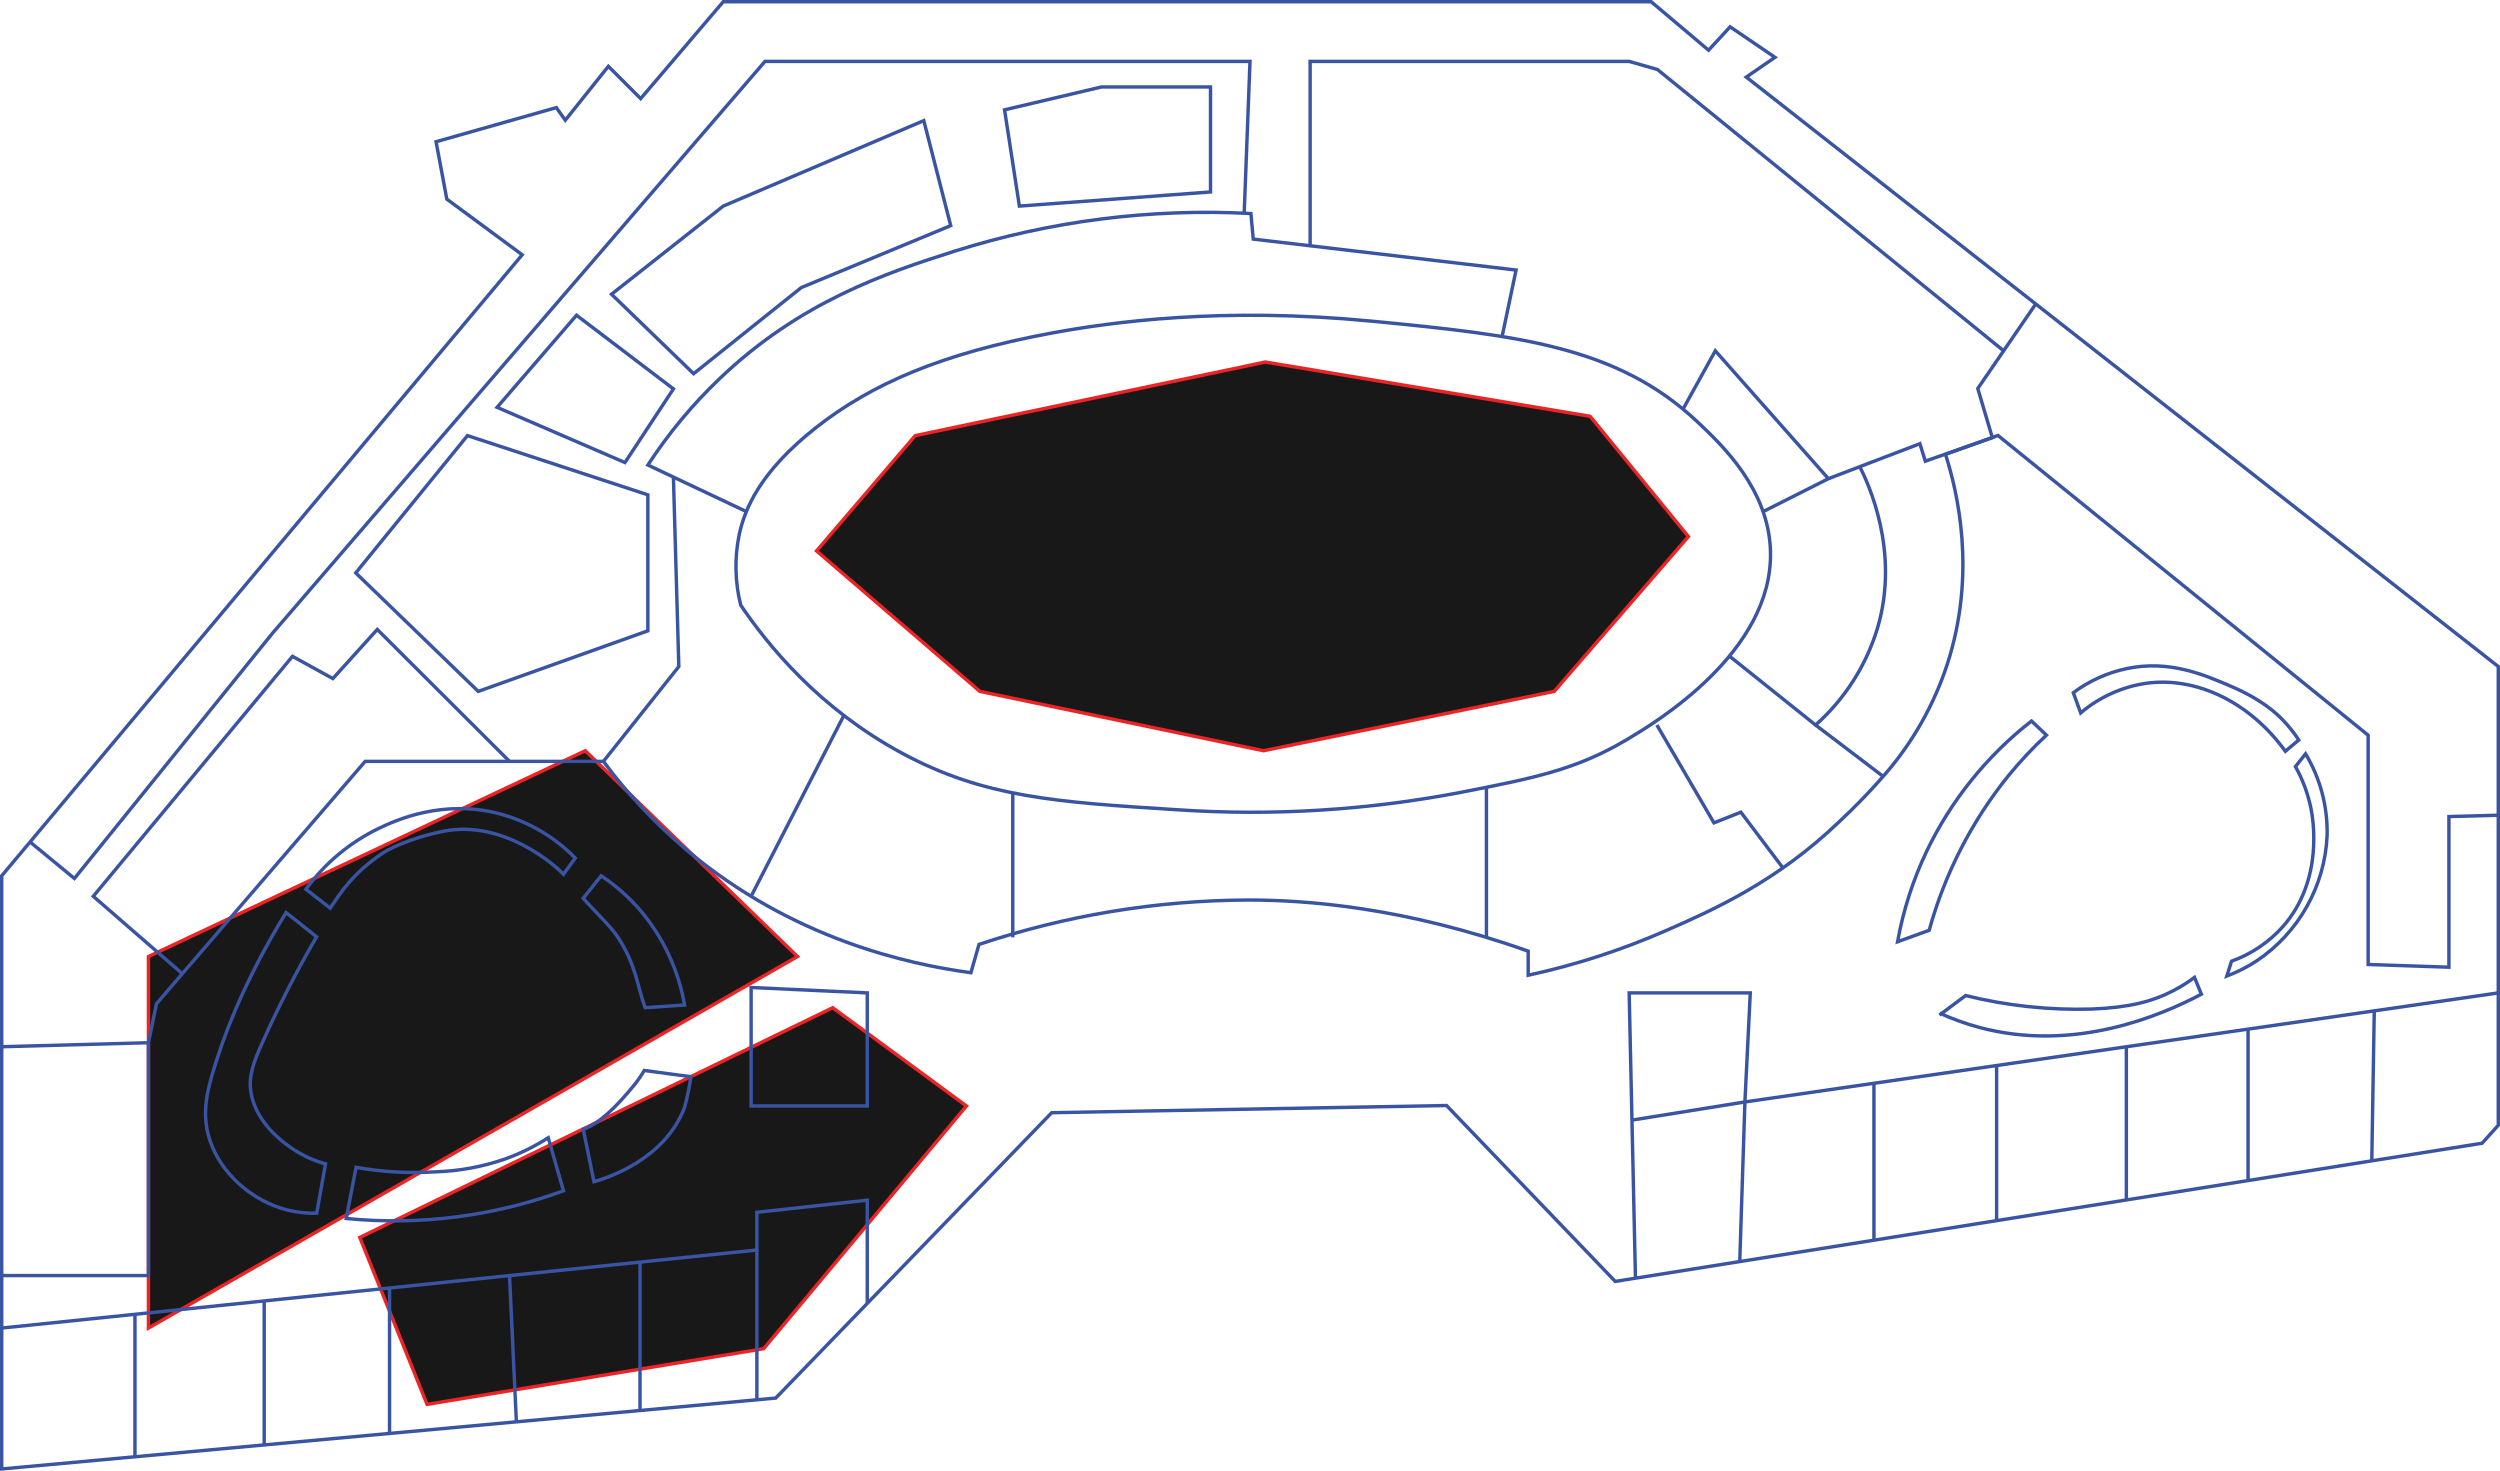
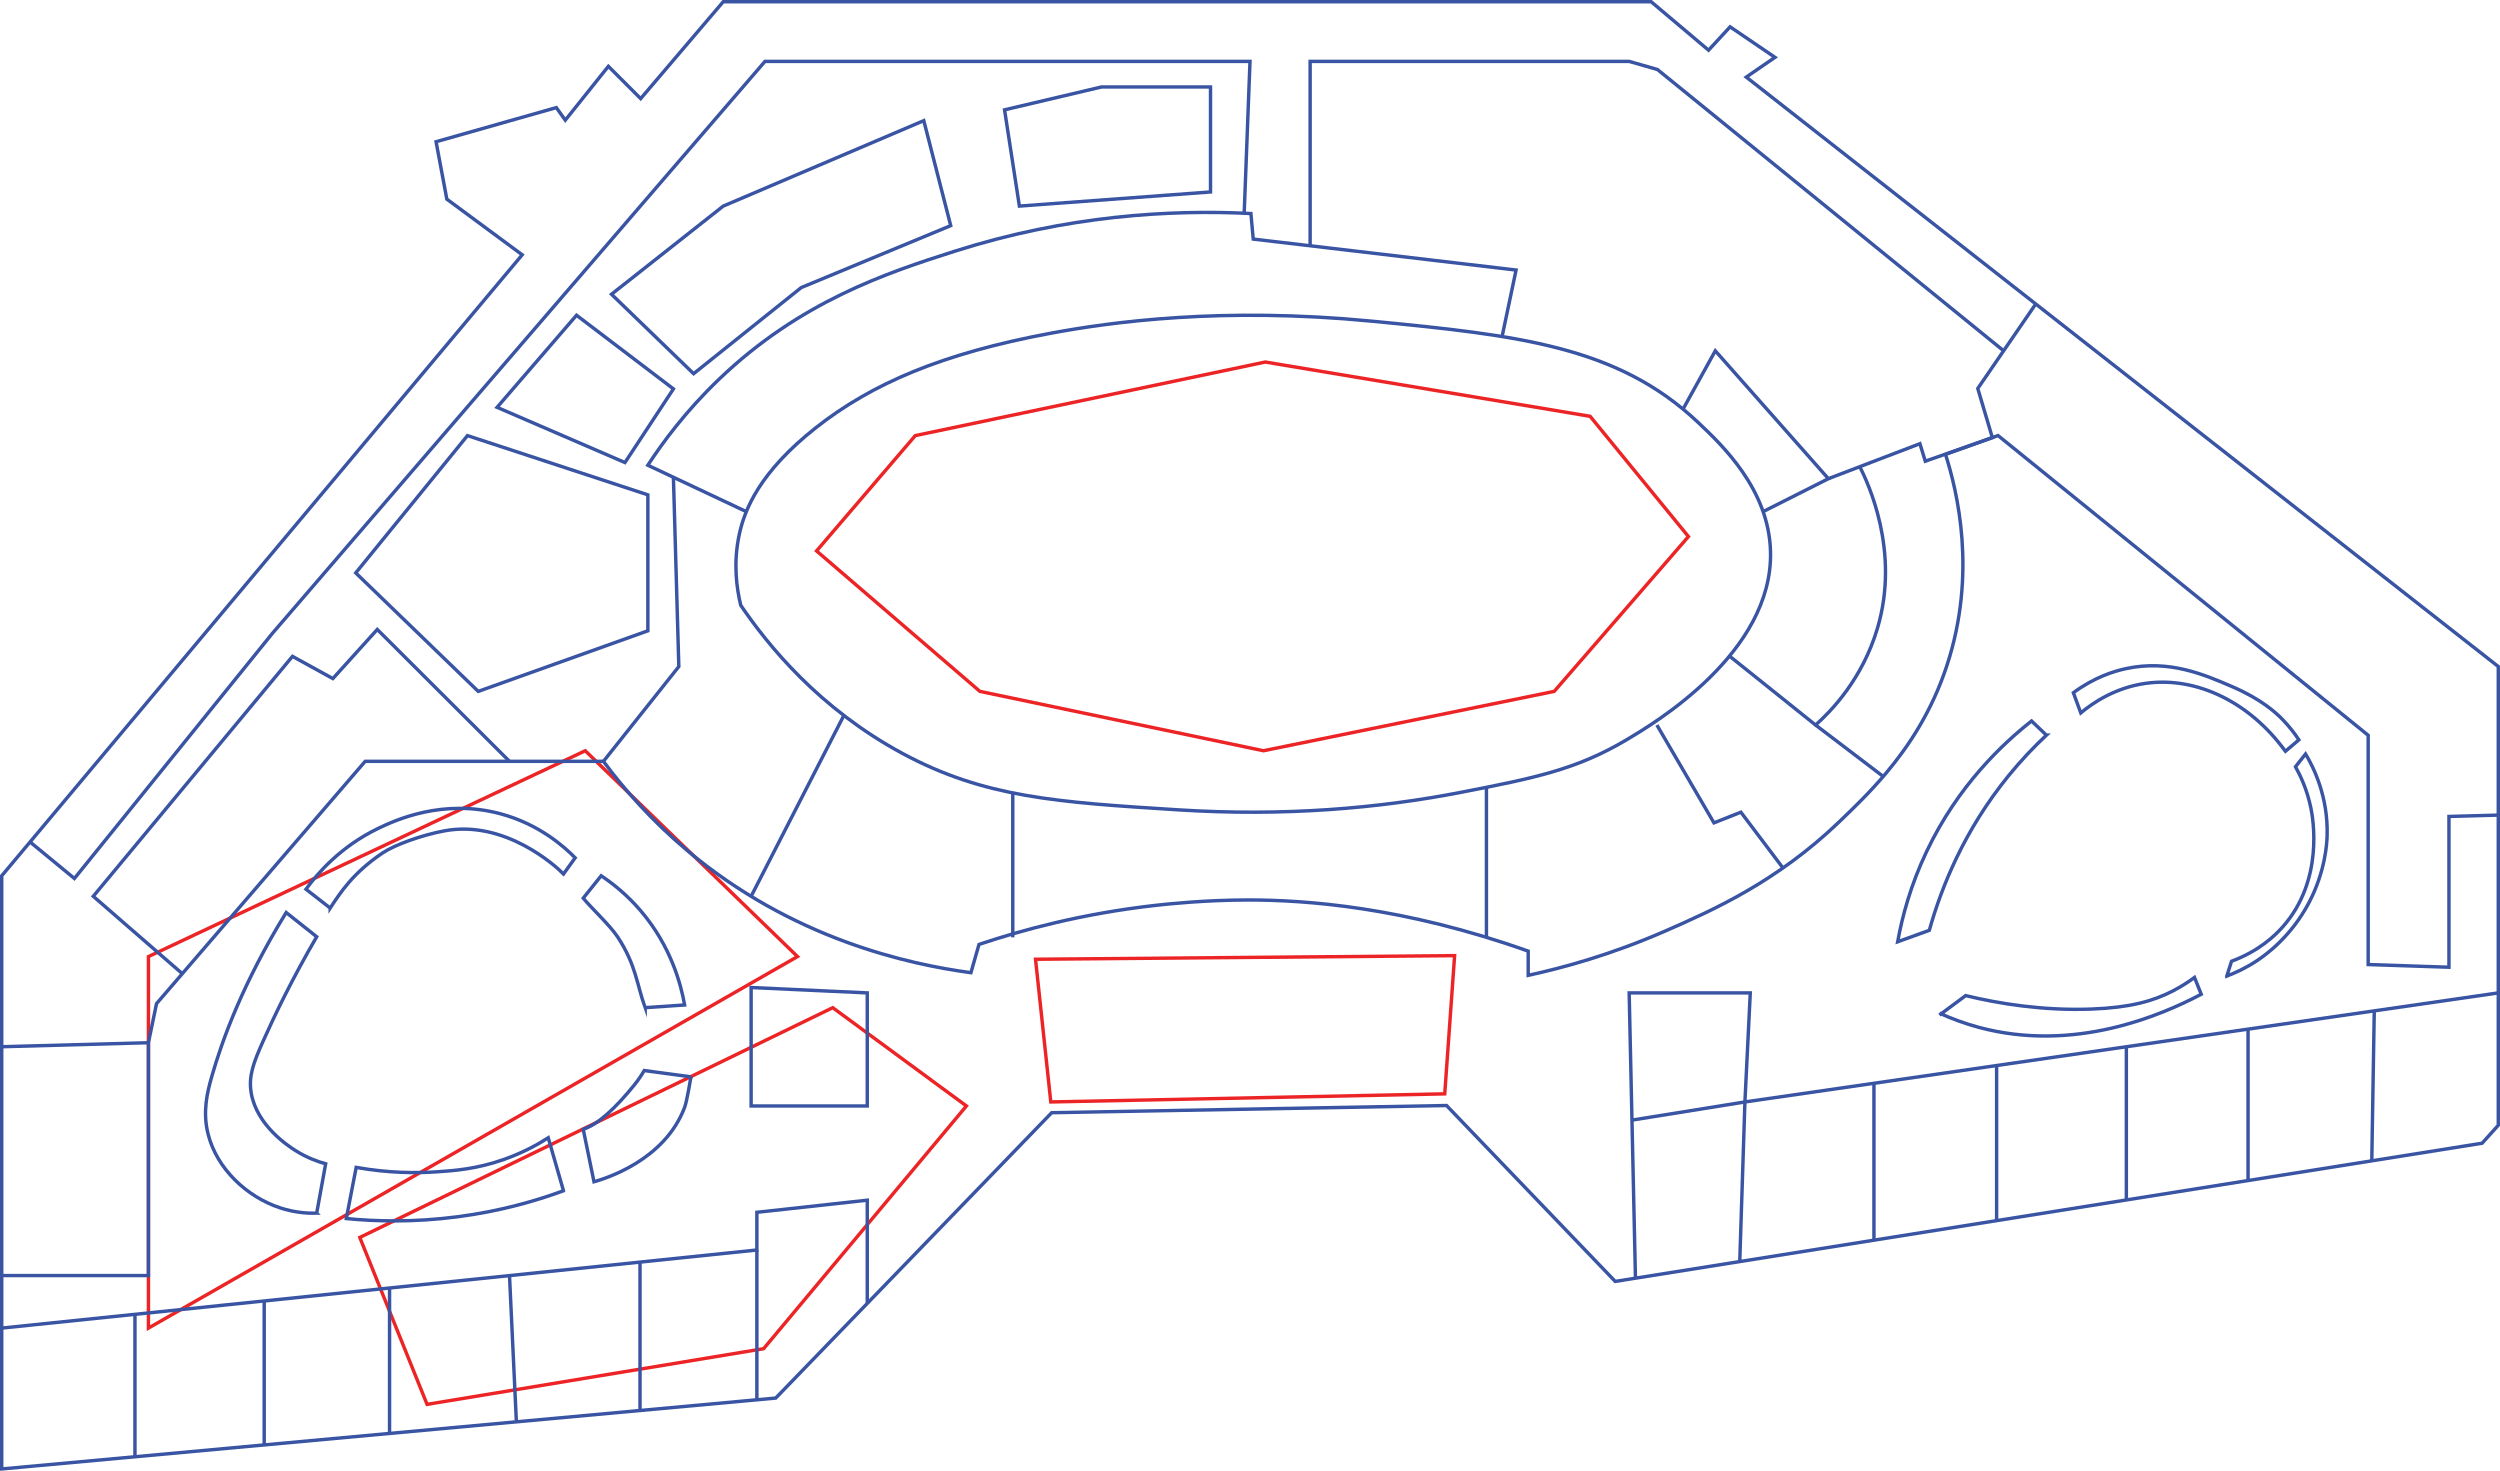
<svg xmlns="http://www.w3.org/2000/svg" viewBox="0 0 726.74 427.57">
  <defs>
-     <style>.cls-1{fill:#181818;stroke:#ec2426;}.cls-1,.cls-2{stroke-miterlimit:10;}.cls-2{fill:none;stroke:#3a54a4;}</style>
+     <style>
+       .cls-1 {
+         stroke: #3a54a4;
+       }
+ 
+       .cls-1, .cls-2 {
+         fill: none;
+         stroke-miterlimit: 10;
+       }
+ 
+       .cls-2 {
+         stroke: #ec2426;
+       }
+     </style>
  </defs>
  <g id="c2-triggers">
-     <polygon id="store" class="cls-1" points="280.94 321.5 242.06 292.94 104.59 359.72 124.15 408.24 221.98 392.06 280.94 321.5" />
-     <polygon id="marketplace" class="cls-1" points="231.83 278.06 43.15 386.06 43.15 278.06 170.13 218.24 231.83 278.06" />
-     <polygon id="library" class="cls-1" points="237.37 160.15 266.06 126.63 367.8 105.24 462.24 121.02 490.82 155.98 451.8 200.98 367.28 218.24 284.85 200.98 237.37 160.15" />
+     <polygon id="store" class="cls-2" points="280.93 321.5 242.07 292.93 104.59 359.72 124.15 408.24 221.98 392.06 280.93 321.5" />
+     <polygon id="marketplace" class="cls-2" points="231.83 278.07 43.15 386.07 43.15 278.07 170.13 218.24 231.83 278.07" />
+     <polygon id="library" class="cls-2" points="237.37 160.15 266.07 126.63 367.8 105.24 462.24 121.02 490.82 155.98 451.8 200.98 367.28 218.24 284.85 200.98 237.37 160.15" />
+     <polygon id="c2-entrance" class="cls-2" points="305.46 320.33 419.98 317.98 422.85 277.8 301.02 278.85 305.46 320.33" />
  </g>
  <g id="c2-decorations">
    <g id="lines">
-       <polygon class="cls-2" points="305.72 323.46 420.5 321.37 469.54 372.5 721.54 332.33 726.24 327.11 726.24 193.76 507.63 22.41 515.98 16.67 502.94 7.8 496.67 14.59 479.98 0.5 210.24 0.5 186.24 28.67 176.85 19.28 164.33 34.94 161.72 31.28 126.76 41.2 129.89 57.89 151.8 74.06 0.5 254.59 0.5 427.02 225.5 406.41 305.72 323.46" />
-       <polyline class="cls-2" points="0.5 386.06 220.02 363.37 220.02 352.41 252.11 348.89 252.11 378.9" />
-       <path class="cls-2" d="M.5,370.8H43.15V303.11l2.35-11.35,60.65-70.43h69.26a152.28,152.28,0,0,0,24.26,25.82c30.7,25.82,64.39,33.17,82.57,35.61l2.35-8.22a249.49,249.49,0,0,1,78.26-12.91c16.47,0,45.12,1.95,81.39,14.87v7a211,211,0,0,0,39.91-12.91c14-6.11,32.4-14.36,50.48-31.7a179.11,179.11,0,0,0,13.59-14.1,93.24,93.24,0,0,0,17.71-31.29c8.88-26.93,3-50.85-.39-61.43l15.26-5.48,107.61,87.13v66.65l23.48.79V237.37l14.35-.39" />
-       <polyline class="cls-2" points="726.24 288.63 507.24 320.33 508.8 288.63 473.59 288.63 475.42 371.56" />
-       <path class="cls-2" d="M215.33,175.93a46,46,0,0,1-.4-20.73c1.56-7.07,5.85-18,22.31-30.92,16.23-12.77,36.68-21.53,68.09-27.39,17.8-3.32,50-7.73,93.52-3.52,42.59,4.12,71.31,7.3,94.69,29.35,7,6.62,20.66,19.47,21.13,37.56.78,29.47-33.94,50.08-41.87,54.79-14.51,8.61-26.68,11.09-48.13,15.26a322,322,0,0,1-82.17,5.08c-35.34-2.23-56.36-3.56-80.22-16.43C238.17,206,223.35,187.74,215.33,175.93Z" />
-       <path class="cls-2" d="M436.65,97.83l4.07-19.33-76.41-9-.68-7.43A243.3,243.3,0,0,0,277.54,73c-19.8,6.31-44.94,14.63-68.47,37.18a141.93,141.93,0,0,0-20.74,25L217,148.73" />
-       <polyline class="cls-2" points="489.25 118.93 498.63 101.98 531.5 139.15 512.52 148.73" />
-       <polyline class="cls-2" points="531.5 139.15 558.11 128.98 559.67 134.06 579.17 127.22 574.93 112.94 591.78 88.37" />
-       <polyline class="cls-2" points="582.45 101.98 481.8 20.2 473.59 17.85 380.85 17.85 380.85 71.45" />
-       <polyline class="cls-2" points="361.68 61.98 363.37 17.85 222.37 17.85 79.15 184.15 21.63 255.37 8.74 244.76" />
-       <polygon class="cls-2" points="167.59 91.64 144.5 118.41 181.67 134.46 195.76 113.05 167.59 91.64" />
-       <polygon class="cls-2" points="135.89 126.63 188.33 143.85 188.33 183.37 139.02 200.98 103.41 166.54 135.89 126.63" />
-       <polyline class="cls-2" points="195.76 138.74 197.33 193.76 175.41 221.33" />
-       <polygon class="cls-2" points="201.63 108.63 177.76 85.54 210.24 59.91 268.54 35.06 276.37 65.59 232.94 83.59 201.63 108.63" />
-       <polygon class="cls-2" points="292.02 31.93 296.33 59.91 351.89 55.8 351.89 25.28 320.2 25.28 292.02 31.93" />
-       <path class="cls-2" d="M540.63,135.66c2.26,4.46,11.82,24.43,5.15,46.93a61.45,61.45,0,0,1-18,28.17l-25-20" />
-       <line class="cls-2" x1="527.78" y1="210.76" x2="547.45" y2="225.72" />
-       <polyline class="cls-2" points="481.65 210.76 498.24 239.2 506.06 236.1 518.31 252.33" />
-       <line class="cls-2" x1="432.1" y1="228.87" x2="432.1" y2="272.49" />
-       <line class="cls-2" x1="294.41" y1="230.49" x2="294.41" y2="272.49" />
-       <line class="cls-2" x1="245.31" y1="207.97" x2="218.35" y2="260.55" />
-       <polygon class="cls-2" points="218.35 287.06 252.11 288.63 252.11 321.5 218.35 321.5 218.35 287.06" />
-       <line class="cls-2" x1="39.23" y1="382.06" x2="39.23" y2="423.47" />
-       <line class="cls-2" x1="76.8" y1="378.18" x2="76.8" y2="420.03" />
-       <line class="cls-2" x1="113.24" y1="374.41" x2="113.24" y2="416.69" />
-       <line class="cls-2" x1="148.11" y1="370.8" x2="150.11" y2="413.32" />
-       <line class="cls-2" x1="186.05" y1="366.88" x2="186.05" y2="410.03" />
-       <line class="cls-2" x1="220.02" y1="363.37" x2="220.02" y2="406.91" />
-       <line class="cls-2" x1="0.5" y1="304.28" x2="43.15" y2="303.11" />
-       <polyline class="cls-2" points="53 283.05 27.11 260.55 85.02 190.8 96.76 197.26 109.67 182.98 148.11 221.33" />
-       <polyline class="cls-2" points="505.74 366.73 507.24 320.33 474.4 325.61" />
-       <line class="cls-2" x1="544.75" y1="314.9" x2="544.75" y2="360.51" />
-       <line class="cls-2" x1="580.41" y1="309.74" x2="580.41" y2="354.83" />
-       <line class="cls-2" x1="618.12" y1="304.28" x2="618.12" y2="348.81" />
-       <line class="cls-2" x1="653.5" y1="299.16" x2="653.5" y2="343.53" />
-       <line class="cls-2" x1="690.19" y1="293.85" x2="689.47" y2="337.44" />
-       <path class="cls-2" d="M96,264c3-4.51,6.61-10.22,15.26-16,3.49-2.34,11.22-5.14,17.87-6.4,17.54-3.31,32.43,10.17,34.69,12.53l3.4-4.7a48.34,48.34,0,0,0-21.66-12.78c-16.8-4.55-30.71,1.88-35.47,4.17A56.68,56.68,0,0,0,88.93,258.5Z" />
-       <path class="cls-2" d="M92.07,352.67a31.69,31.69,0,0,1-10.7-1.56c-9.6-3.17-18.32-11.31-20.87-21.39-1.64-6.47-.3-12,1-16.7,3-10.5,9-27.14,21.66-47.74l8.87,7.05a319.22,319.22,0,0,0-15.66,30.52c-2.72,6.11-4.21,10-3.39,14.87,1.62,9.58,11,15.55,12.78,16.69a32.51,32.51,0,0,0,8.87,3.92Z" />
-       <path class="cls-2" d="M187.54,292.93c-2.45-6.8-2.6-12.39-8-20.6-2.15-3.27-7.81-8.57-10-11.22l5.22-6.52a56,56,0,0,1,11.48,10.17A57.85,57.85,0,0,1,199,292.15Z" />
-       <path class="cls-2" d="M200.85,313a84.42,84.42,0,0,1-1.83,8.87c-5.82,15.49-23.15,20.74-26.35,21.65l-3.13-15.26c4.38-1.45,9.46-6.23,14.87-12.91a32.54,32.54,0,0,0,2.87-4.17Z" />
-       <path class="cls-2" d="M163.8,346.15l-.16.06a142.61,142.61,0,0,1-63,8l2.87-14.87a96.38,96.38,0,0,0,23.22,1.3A68.25,68.25,0,0,0,146.59,337a62.23,62.23,0,0,0,12.78-6.26Z" />
-       <path class="cls-2" d="M594.89,213.7a120,120,0,0,0-11,11.73,124,124,0,0,0-23.08,45l-9.2,3.33a104.91,104.91,0,0,1,8.42-26.22,106.47,106.47,0,0,1,30.52-37.95Z" />
-       <path class="cls-2" d="M563.78,295.09l7.63-5.68A135.93,135.93,0,0,0,608,293.33c11.25-.43,18-2.33,23.67-5.29a44.67,44.67,0,0,0,6.26-3.91l2,4.89c-11.66,6.14-37,17.11-64.76,9.59a73.78,73.78,0,0,1-11.35-4.11" />
-       <path class="cls-2" d="M647.33,283.74a44.22,44.22,0,0,0,8.8-4.5A46.38,46.38,0,0,0,676.48,243a44.18,44.18,0,0,0-6.26-23.87l-2.94,3.72a41.79,41.79,0,0,1,4.5,12.13c.55,2.75,3.88,20.8-8.21,34.44a36.6,36.6,0,0,1-14.87,10Z" />
-       <path class="cls-2" d="M664.35,218.39c-10.1-14-25.56-21.81-40.5-19.76a38,38,0,0,0-19,8.61l-2.15-5.87a39.77,39.77,0,0,1,15.45-7c12.41-2.63,22.52,1.74,30.72,5.28,8.46,3.65,12.68,7.53,14.68,9.59a39.3,39.3,0,0,1,4.69,5.87Z" />
+       <polygon class="cls-1" points="305.72 323.46 420.5 321.37 469.54 372.5 721.54 332.33 726.24 327.11 726.24 193.76 507.63 22.41 515.98 16.67 502.93 7.8 496.67 14.59 479.98 .5 210.24 .5 186.24 28.67 176.85 19.28 164.33 34.93 161.72 31.28 126.76 41.2 129.89 57.89 151.8 74.07 .5 254.59 .5 427.02 225.5 406.41 305.72 323.46" />
+       <polyline class="cls-1" points=".5 386.07 220.02 363.37 220.02 352.41 252.11 348.89 252.11 378.9" />
+       <path class="cls-1" d="M.5,370.8H43.15v-67.7l2.35-11.35,60.65-70.43h69.26c6.08,8.19,14.01,17.2,24.26,25.83,30.7,25.82,64.39,33.16,82.57,35.61l2.35-8.22c12.44-4.17,29.91-8.94,51.26-11.35,3.53-.4,14.47-1.56,27-1.57,16.47-.01,45.12,1.95,81.39,14.87v7.04c10.07-2.18,24.07-5.98,39.91-12.91,13.98-6.11,32.4-14.36,50.48-31.7,4.07-3.9,8.85-8.48,13.59-14.11,6.73-7.99,13.37-18.08,17.72-31.29,8.87-26.93,2.98-50.86-.39-61.43l15.26-5.48,107.61,87.13v66.65l23.48,.78v-43.83l14.35-.39" />
+       <polyline class="cls-1" points="726.24 288.63 507.24 320.33 508.8 288.63 473.59 288.63 475.42 371.56" />
+       <path class="cls-1" d="M215.33,175.93c-1.16-4.76-2.27-12.21-.39-20.74,1.55-7.07,5.84-17.96,22.3-30.91,16.23-12.77,36.68-21.53,68.09-27.39,17.8-3.32,49.96-7.73,93.52-3.52,42.59,4.12,71.31,7.3,94.7,29.35,7.02,6.62,20.65,19.47,21.13,37.57,.78,29.47-33.94,50.08-41.87,54.78-14.52,8.62-26.68,11.1-48.13,15.26-23.87,4.63-51.17,7.05-82.17,5.09-35.34-2.23-56.36-3.56-80.22-16.43-24.12-13.01-38.93-31.24-46.96-43.04Z" />
+       <path class="cls-1" d="M436.65,97.83l4.07-19.33-76.41-9-.68-7.43c-23.48-1.18-53.49,.57-86.09,10.96-19.81,6.31-44.94,14.63-68.48,37.17-9.7,9.29-16.4,18.39-20.74,25.04l28.63,13.49" />
+       <polyline class="cls-1" points="489.25 118.93 498.63 101.98 531.5 139.15 512.52 148.73" />
+       <polyline class="cls-1" points="531.5 139.15 558.11 128.98 559.67 134.07 579.17 127.22 574.93 112.93 591.78 88.37" />
+       <polyline class="cls-1" points="582.45 101.98 481.8 20.2 473.59 17.85 380.85 17.85 380.85 71.45" />
+       <polyline class="cls-1" points="361.68 61.98 363.37 17.85 222.37 17.85 79.15 184.15 21.63 255.37 8.74 244.76" />
+       <polygon class="cls-1" points="167.59 91.64 144.5 118.41 181.67 134.46 195.76 113.05 167.59 91.64" />
+       <polygon class="cls-1" points="135.89 126.63 188.33 143.85 188.33 183.37 139.02 200.98 103.41 166.54 135.89 126.63" />
+       <polyline class="cls-1" points="195.76 138.74 197.33 193.76 175.41 221.33" />
+       <polygon class="cls-1" points="201.63 108.63 177.76 85.54 210.24 59.91 268.54 35.07 276.37 65.59 232.93 83.59 201.63 108.63" />
+       <polygon class="cls-1" points="292.02 31.93 296.33 59.91 351.89 55.8 351.89 25.28 320.2 25.28 292.02 31.93" />
+       <path class="cls-1" d="M540.63,135.66c2.26,4.46,11.82,24.43,5.15,46.93-4.42,14.91-13.53,24.18-18,28.17l-25.03-20.05" />
+       <line class="cls-1" x1="527.78" y1="210.76" x2="547.45" y2="225.72" />
+       <polyline class="cls-1" points="481.65 210.76 498.24 239.2 506.07 236.1 518.31 252.33" />
+       <line class="cls-1" x1="432.1" y1="228.87" x2="432.1" y2="272.49" />
+       <line class="cls-1" x1="294.41" y1="230.49" x2="294.41" y2="272.49" />
+       <line class="cls-1" x1="245.31" y1="207.97" x2="218.35" y2="260.55" />
+       <polygon class="cls-1" points="218.35 287.07 252.11 288.63 252.11 321.5 218.35 321.5 218.35 287.07" />
+       <line class="cls-1" x1="39.23" y1="382.06" x2="39.23" y2="423.47" />
+       <line class="cls-1" x1="76.8" y1="378.18" x2="76.8" y2="420.03" />
+       <line class="cls-1" x1="113.24" y1="374.41" x2="113.24" y2="416.69" />
+       <line class="cls-1" x1="148.11" y1="370.8" x2="150.11" y2="413.32" />
+       <line class="cls-1" x1="186.05" y1="366.88" x2="186.05" y2="410.03" />
+       <line class="cls-1" x1="220.02" y1="363.37" x2="220.02" y2="406.91" />
+       <line class="cls-1" x1=".5" y1="304.28" x2="43.15" y2="303.11" />
+       <polyline class="cls-1" points="53 283.05 27.11 260.55 85.02 190.8 96.76 197.26 109.67 182.98 148.11 221.33" />
+       <polyline class="cls-1" points="505.74 366.73 507.24 320.33 474.4 325.61" />
+       <line class="cls-1" x1="544.75" y1="314.9" x2="544.75" y2="360.51" />
+       <line class="cls-1" x1="580.41" y1="309.74" x2="580.41" y2="354.83" />
+       <line class="cls-1" x1="618.12" y1="304.28" x2="618.12" y2="348.81" />
+       <line class="cls-1" x1="653.5" y1="299.16" x2="653.5" y2="343.53" />
+       <line class="cls-1" x1="690.19" y1="293.85" x2="689.47" y2="337.44" />
+       <path class="cls-1" d="M95.98,263.98c2.97-4.51,6.61-10.22,15.26-16.04,3.49-2.34,11.21-5.14,17.87-6.4,17.54-3.32,32.43,10.17,34.7,12.52l3.39-4.7c-3.39-3.44-10.61-9.79-21.65-12.78-16.81-4.55-30.71,1.88-35.48,4.17-11,5.29-17.7,13.04-21.13,17.74l7.04,5.48Z" />
+       <path class="cls-1" d="M92.07,352.67c-2.43,.06-6.3-.11-10.7-1.57-9.6-3.17-18.32-11.31-20.87-21.39-1.64-6.47-.3-12.01,1.04-16.7,3-10.5,8.98-27.14,21.65-47.74l8.87,7.04c-7.15,12.3-12.21,22.79-15.65,30.52-2.72,6.11-4.21,10.01-3.39,14.87,1.62,9.58,11,15.56,12.78,16.7,3.48,2.22,6.73,3.33,8.87,3.91l-2.61,14.35Z" />
+       <path class="cls-1" d="M187.54,292.93c-2.45-6.81-2.61-12.39-8.02-20.61-2.15-3.27-7.81-8.57-9.98-11.22l5.22-6.52c3.46,2.31,7.56,5.59,11.48,10.17,8.82,10.32,11.71,21.41,12.78,27.39l-11.48,.78Z" />
+       <path class="cls-1" d="M200.85,313.02s-1.13,7.01-1.83,8.87c-5.82,15.49-23.15,20.74-26.35,21.65l-3.13-15.26c4.38-1.45,9.46-6.23,14.87-12.91,1.14-1.41,2.08-2.82,2.87-4.17l13.57,1.83Z" />
+       <path class="cls-1" d="M163.8,346.15l-.17,.06c-7.94,2.91-18.28,5.9-30.61,7.5-12.71,1.66-23.78,1.36-32.35,.52l2.87-14.87c9.47,1.68,17.47,1.68,23.22,1.3,5.38-.35,11.87-.83,19.83-3.65,5.5-1.95,9.8-4.35,12.78-6.26l4.43,15.39Z" />
+       <path class="cls-1" d="M594.89,213.7c-3.62,3.39-7.33,7.28-10.96,11.74-13.04,16.01-19.61,32.61-23.09,45l-9.2,3.33c1.32-7.31,3.76-16.43,8.41-26.22,9.16-19.29,22.26-31.46,30.52-37.96l4.3,4.11Z" />
+       <path class="cls-1" d="M563.78,295.09l7.63-5.67c9.39,2.27,22.29,4.45,36.59,3.91,11.25-.42,17.95-2.32,23.67-5.28,2.72-1.41,4.83-2.85,6.26-3.91l1.96,4.89c-11.66,6.14-36.96,17.11-64.76,9.59-4.09-1.11-7.87-2.51-11.35-4.11" />
+       <path class="cls-1" d="M647.33,283.74c2.3-.87,5.43-2.26,8.8-4.5,2.34-1.55,9.8-6.82,15.07-16.83,4.83-9.19,5.22-17.46,5.28-19.37,.37-11.55-4.05-20.16-6.26-23.87l-2.93,3.72c1.46,2.61,3.42,6.76,4.5,12.13,.55,2.74,3.88,20.8-8.22,34.43-2.23,2.52-6.91,7.04-14.87,9.98l-1.37,4.3Z" />
+       <path class="cls-1" d="M664.35,218.39c-10.1-14.01-25.56-21.81-40.5-19.76-8.88,1.22-15.35,5.6-18.98,8.61l-2.15-5.87c6.16-4.53,11.85-6.28,15.46-7.04,12.4-2.62,22.51,1.74,30.72,5.28,8.46,3.65,12.68,7.53,14.67,9.59,1.95,2.01,3.49,4.03,4.7,5.87l-3.91,3.33Z" />
    </g>
  </g>
</svg>
